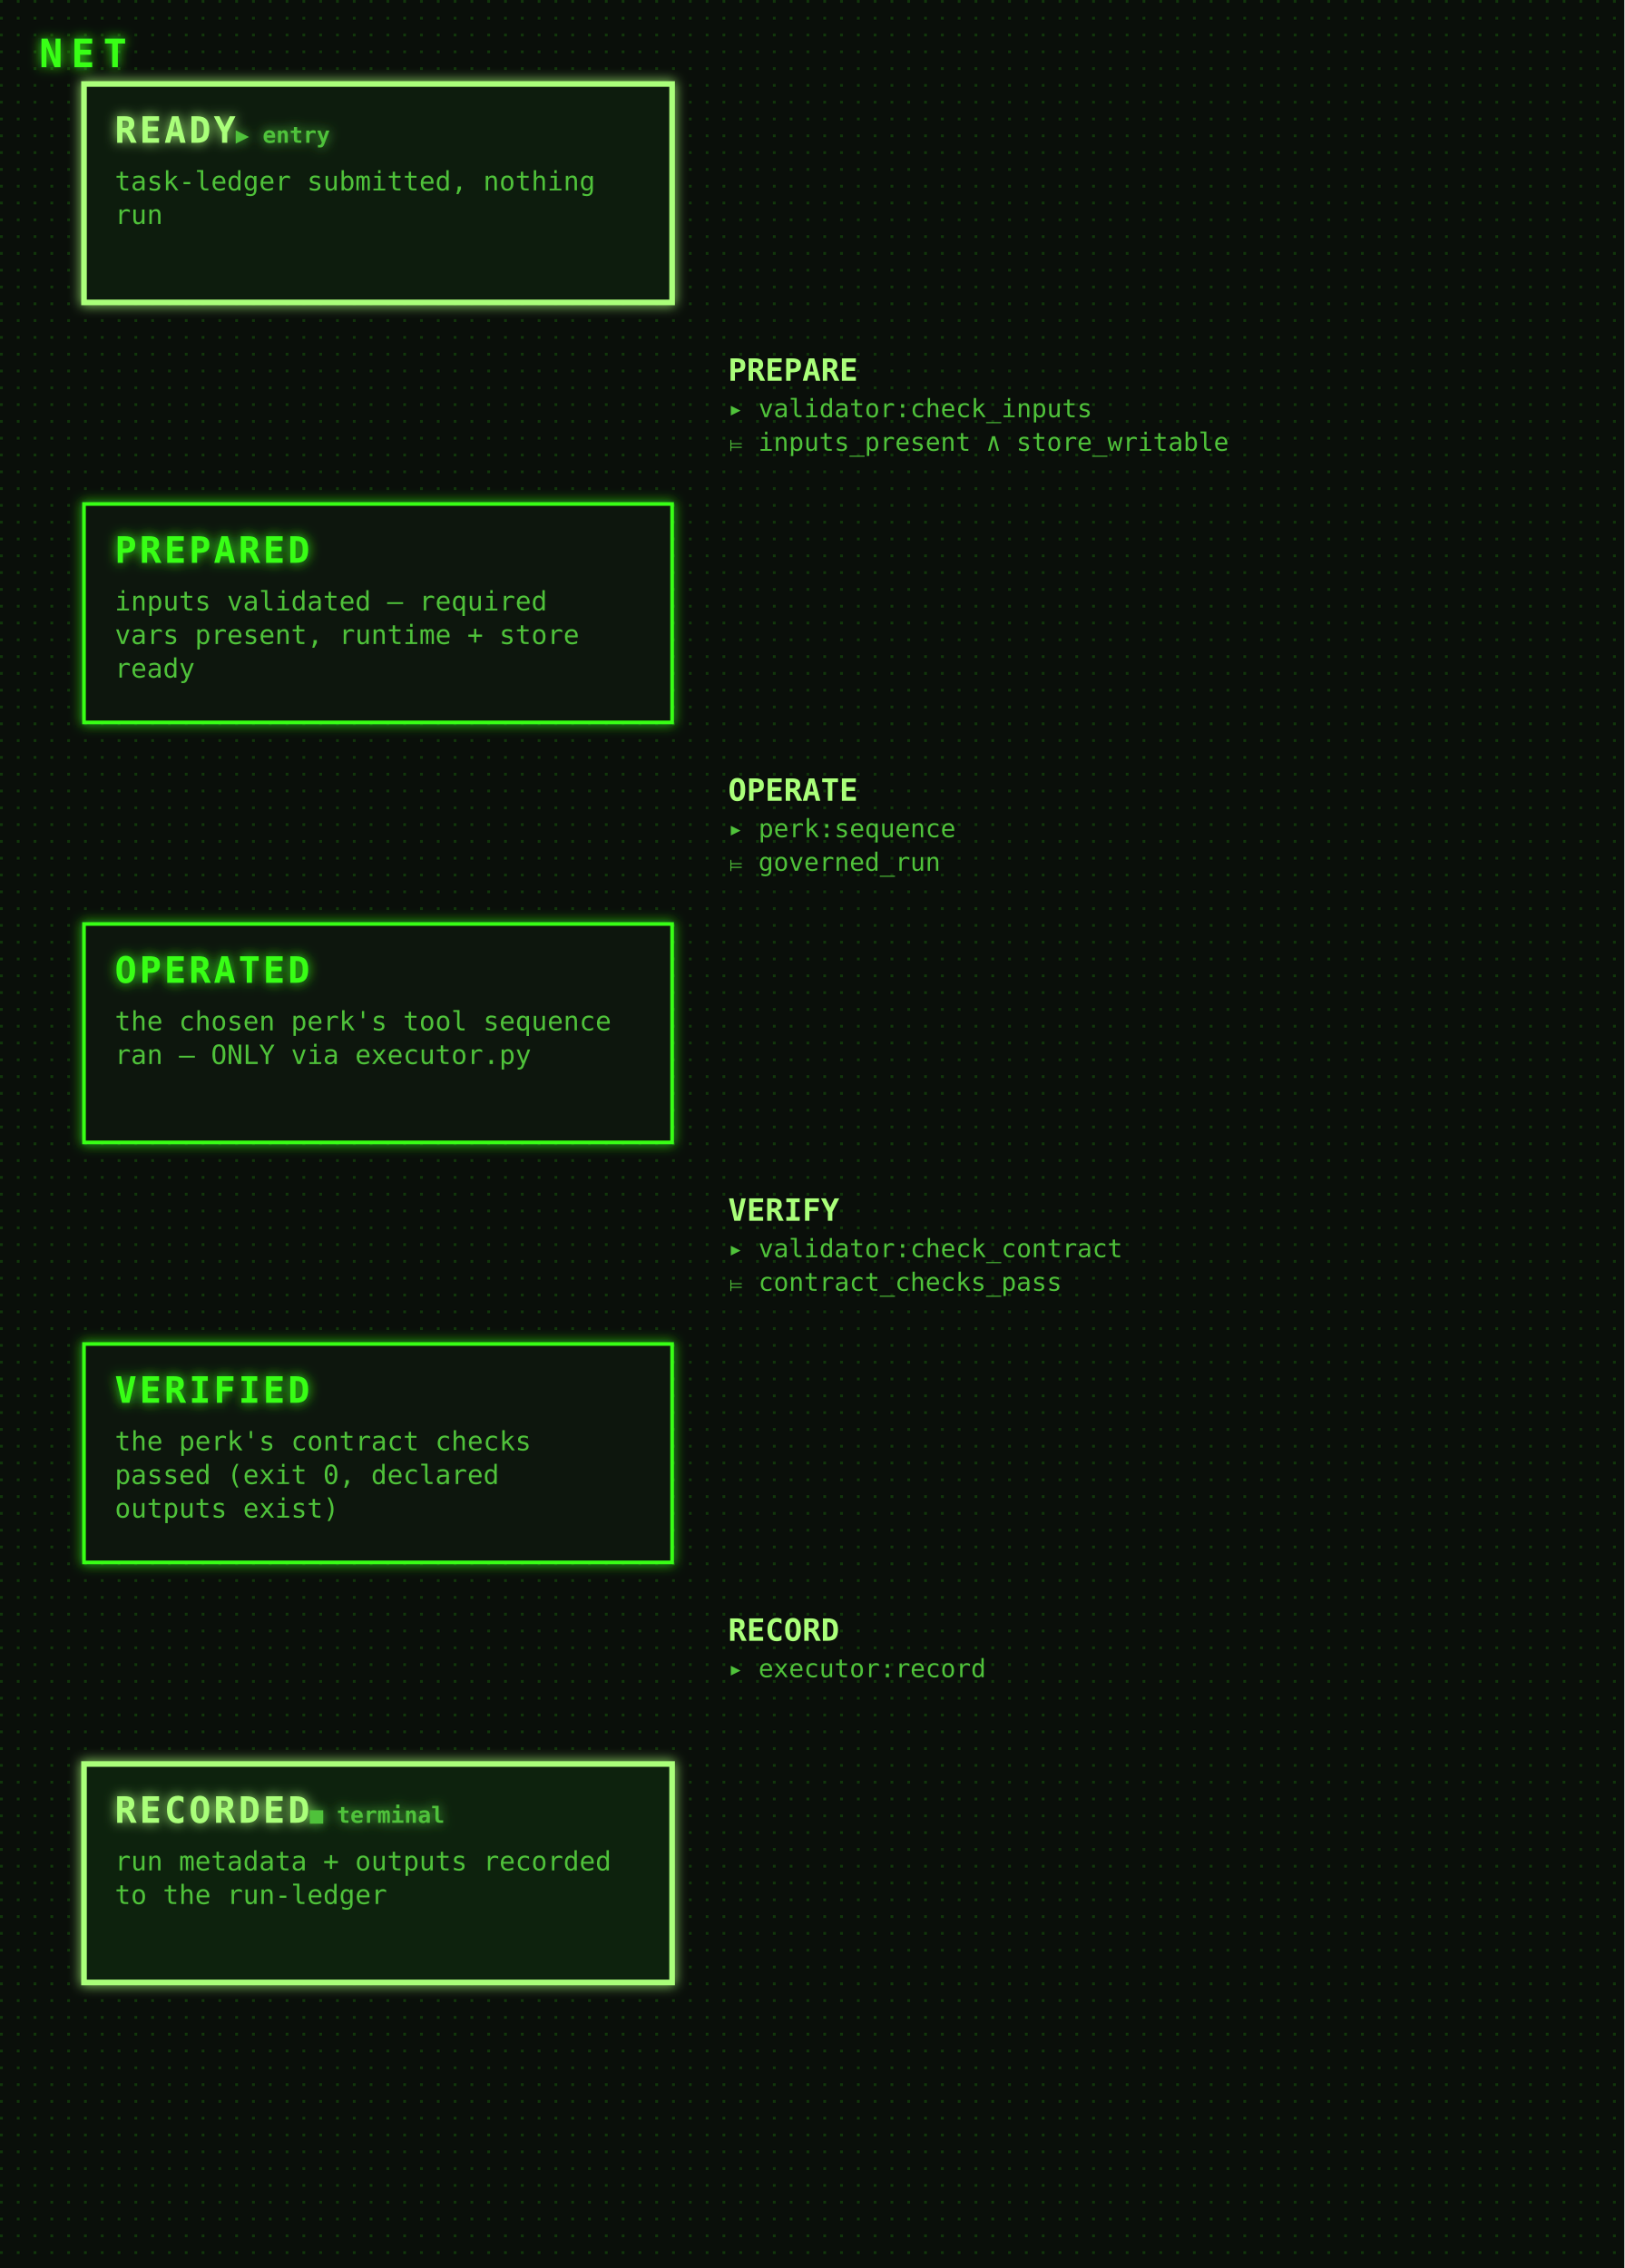
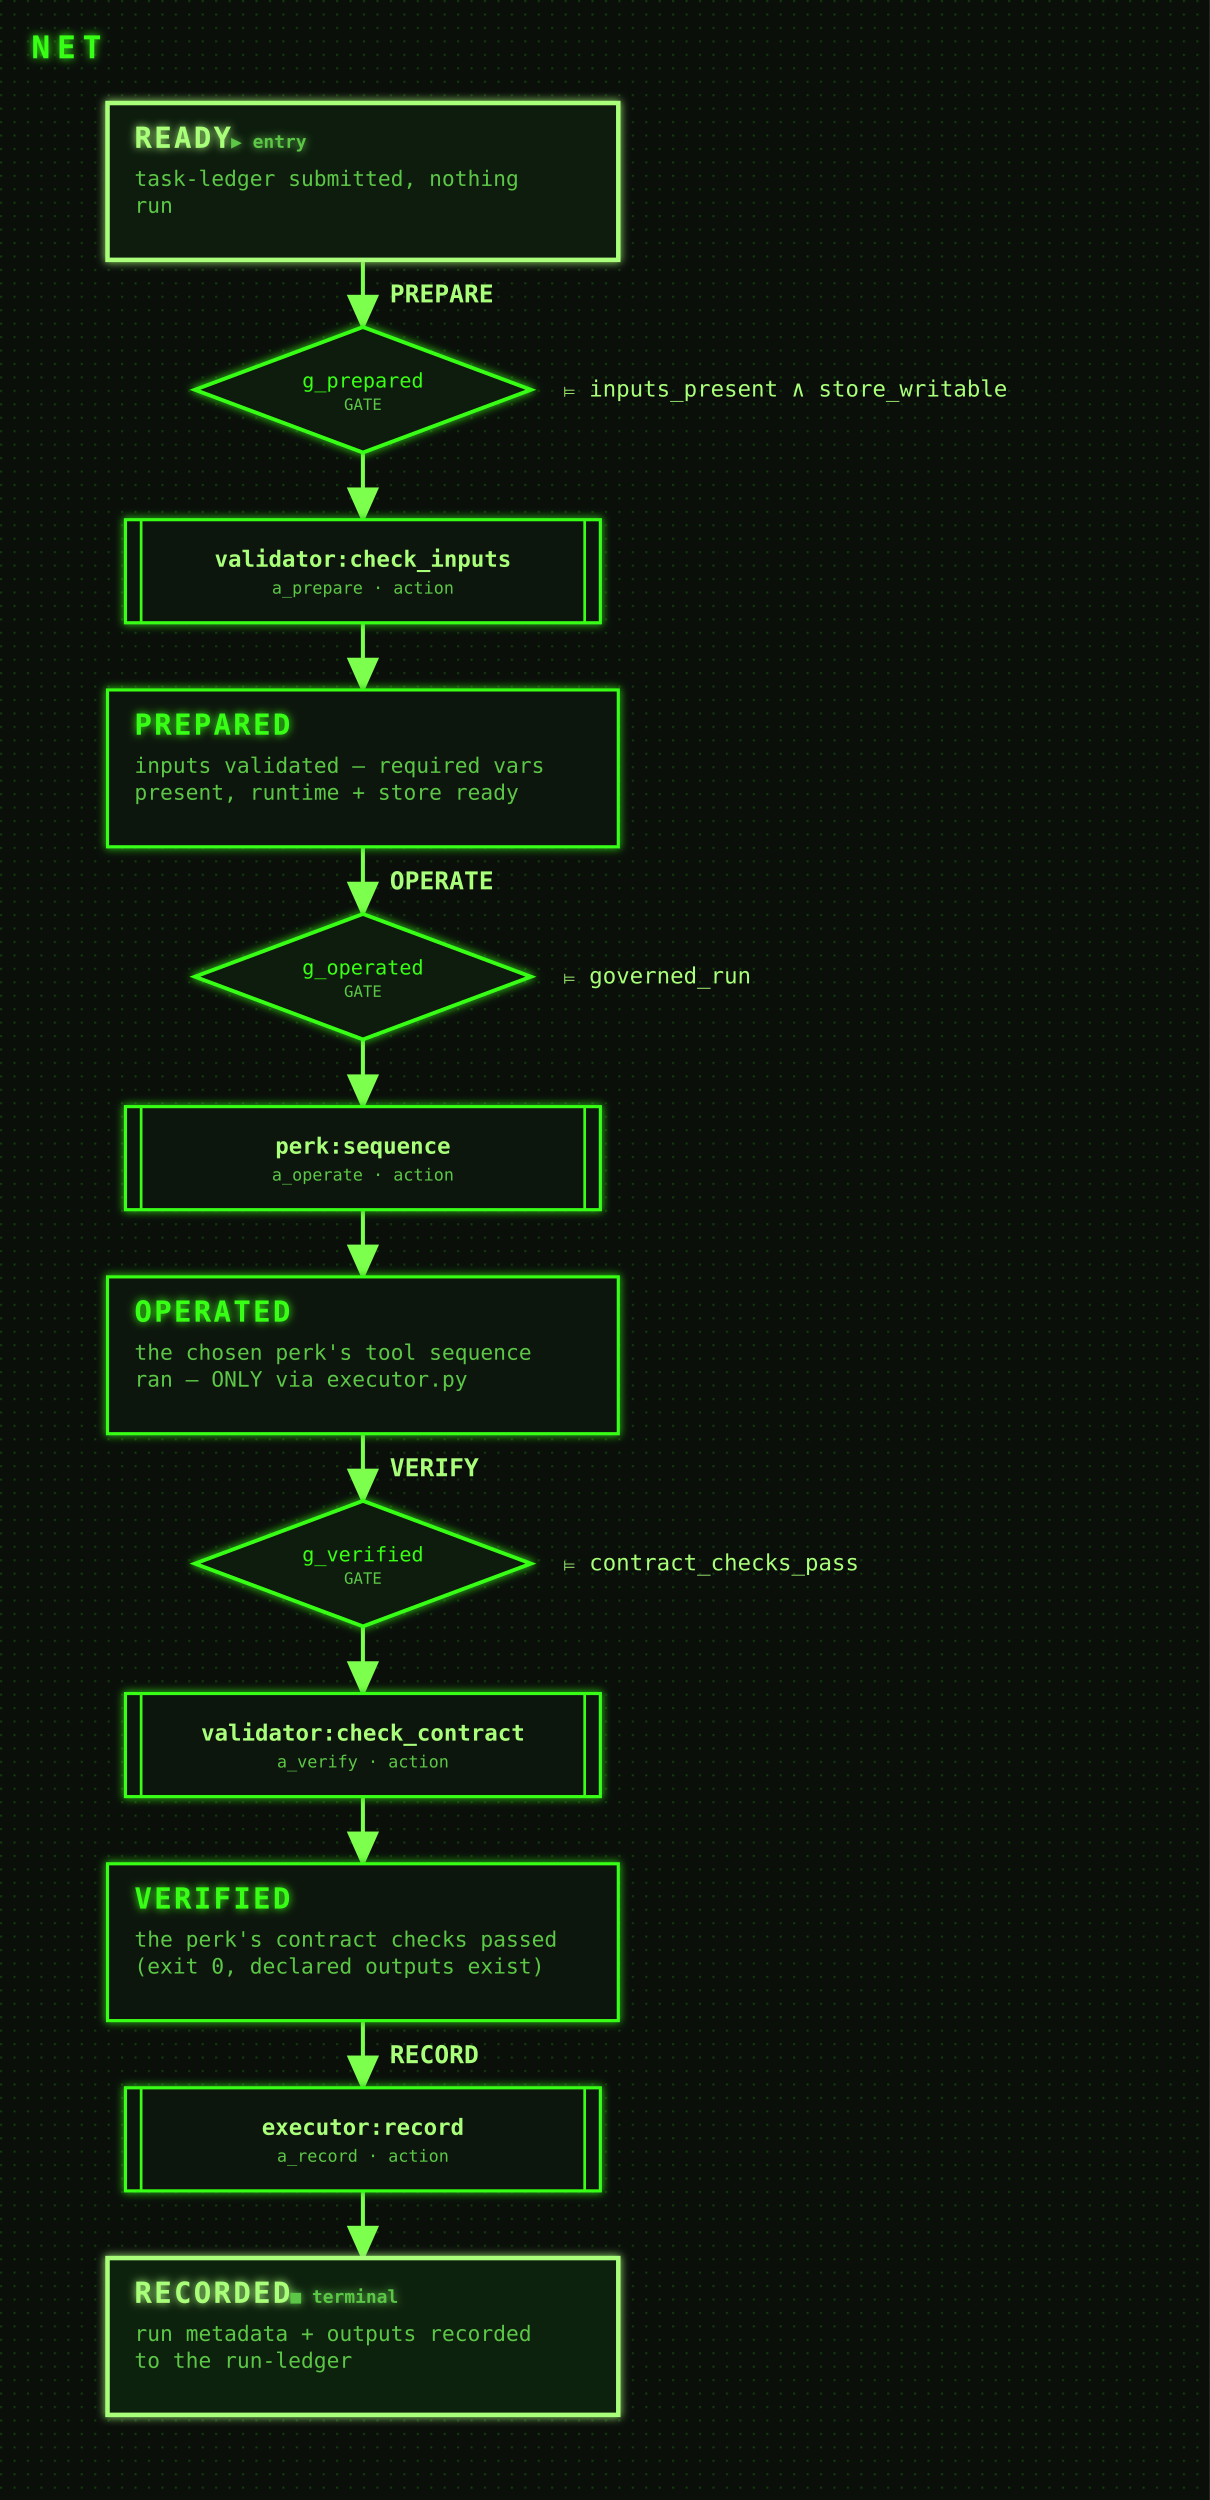
- <svg xmlns="http://www.w3.org/2000/svg" width="580" height="810" viewBox="0 0 580 810" font-family="ui-monospace,Menlo,Consolas,monospace">
+ <svg xmlns="http://www.w3.org/2000/svg" width="540" height="1116" viewBox="0 0 540 1116" font-family="ui-monospace,Menlo,Consolas,monospace">
  <defs>
-     <filter id="glow" x="-60%" y="-60%" width="220%" height="220%">
-       <feGaussianBlur stdDeviation="2" result="b" />
+     <filter id="glow" x="-80%" y="-80%" width="260%" height="260%">
+       <feGaussianBlur stdDeviation="1.8" result="b" />
      <feMerge>
        <feMergeNode in="b" />
        <feMergeNode in="SourceGraphic" />
      </feMerge>
    </filter>
    <pattern id="px" width="6" height="6" patternUnits="userSpaceOnUse">
      <rect width="6" height="6" fill="#0a0f0a" />
      <rect width="1" height="1" fill="#39ff14" fill-opacity="0.16" />
    </pattern>
-     <marker id="arr" markerWidth="9" markerHeight="9" refX="7" refY="3" orient="auto">
-       <path d="M0,0 L7,3 L0,6 z" fill="#39ff14" />
+     <marker id="arr" markerWidth="10" markerHeight="10" refX="8" refY="4" orient="auto">
+       <path d="M0,0 L9,4 L0,8 z" fill="#7dff4d" />
    </marker>
  </defs>
-   <rect width="580" height="810" fill="#0a0f0a" />
-   <rect width="580" height="810" fill="url(#px)" />
-   <text x="14" y="24" font-size="14" font-weight="700" letter-spacing="3" fill="#39ff14" filter="url(#glow)">NET</text>
-   <path d="M135.0,108 L135.0,180" fill="none" stroke="#39ff14" stroke-width="1.6" marker-end="url(#arr)" filter="url(#glow)" opacity="0.92" />
-   <text x="260" y="136" font-size="11" font-weight="700" fill="#aaff7a">PREPARE</text>
-   <text x="260" y="149" font-size="9" fill="#4fc23a">▸ validator:check_inputs</text>
-   <text x="260" y="161" font-size="9" fill="#4fc23a">⊨ inputs_present ∧ store_writable</text>
-   <path d="M135.0,258 L135.0,330" fill="none" stroke="#39ff14" stroke-width="1.6" marker-end="url(#arr)" filter="url(#glow)" opacity="0.92" />
-   <text x="260" y="286" font-size="11" font-weight="700" fill="#aaff7a">OPERATE</text>
-   <text x="260" y="299" font-size="9" fill="#4fc23a">▸ perk:sequence</text>
-   <text x="260" y="311" font-size="9" fill="#4fc23a">⊨ governed_run</text>
-   <path d="M135.0,408 L135.0,480" fill="none" stroke="#39ff14" stroke-width="1.6" marker-end="url(#arr)" filter="url(#glow)" opacity="0.92" />
-   <text x="260" y="436" font-size="11" font-weight="700" fill="#aaff7a">VERIFY</text>
-   <text x="260" y="449" font-size="9" fill="#4fc23a">▸ validator:check_contract</text>
-   <text x="260" y="461" font-size="9" fill="#4fc23a">⊨ contract_checks_pass</text>
-   <path d="M135.0,558 L135.0,630" fill="none" stroke="#39ff14" stroke-width="1.6" marker-end="url(#arr)" filter="url(#glow)" opacity="0.92" />
-   <text x="260" y="586" font-size="11" font-weight="700" fill="#aaff7a">RECORD</text>
-   <text x="260" y="599" font-size="9" fill="#4fc23a">▸ executor:record</text>
-   <rect x="30" y="30" width="210" height="78" fill="#0e1d0d" stroke="#aaff7a" stroke-width="2" filter="url(#glow)" />
-   <text x="41" y="51" font-size="13" font-weight="700" letter-spacing="1" fill="#aaff7a" filter="url(#glow)">READY<tspan font-size="8" letter-spacing="0" fill="#4fc23a">  ▶ entry</tspan>
+   <rect width="540" height="1116" fill="#0a0f0a" />
+   <rect width="540" height="1116" fill="url(#px)" />
+   <text x="14" y="26" font-size="14" font-weight="700" letter-spacing="3" fill="#39ff14" filter="url(#glow)">NET</text>
+   <line x1="162.0" y1="116" x2="162.0" y2="146" stroke="#39ff14" stroke-width="5" opacity="0.22" filter="url(#glow)" />
+   <line x1="162.0" y1="116" x2="162.0" y2="146" stroke="#7dff4d" stroke-width="1.8" marker-end="url(#arr)" />
+   <text x="174" y="135" font-size="11" font-weight="700" fill="#aaff7a">PREPARE</text>
+   <line x1="162.0" y1="202" x2="162.0" y2="232" stroke="#39ff14" stroke-width="5" opacity="0.22" filter="url(#glow)" />
+   <line x1="162.0" y1="202" x2="162.0" y2="232" stroke="#7dff4d" stroke-width="1.8" marker-end="url(#arr)" />
+   <line x1="162.0" y1="278" x2="162.0" y2="308" stroke="#39ff14" stroke-width="5" opacity="0.22" filter="url(#glow)" />
+   <line x1="162.0" y1="278" x2="162.0" y2="308" stroke="#7dff4d" stroke-width="1.8" marker-end="url(#arr)" />
+   <line x1="162.0" y1="378" x2="162.0" y2="408" stroke="#39ff14" stroke-width="5" opacity="0.22" filter="url(#glow)" />
+   <line x1="162.0" y1="378" x2="162.0" y2="408" stroke="#7dff4d" stroke-width="1.8" marker-end="url(#arr)" />
+   <text x="174" y="397" font-size="11" font-weight="700" fill="#aaff7a">OPERATE</text>
+   <line x1="162.0" y1="464" x2="162.0" y2="494" stroke="#39ff14" stroke-width="5" opacity="0.22" filter="url(#glow)" />
+   <line x1="162.0" y1="464" x2="162.0" y2="494" stroke="#7dff4d" stroke-width="1.8" marker-end="url(#arr)" />
+   <line x1="162.0" y1="540" x2="162.0" y2="570" stroke="#39ff14" stroke-width="5" opacity="0.22" filter="url(#glow)" />
+   <line x1="162.0" y1="540" x2="162.0" y2="570" stroke="#7dff4d" stroke-width="1.8" marker-end="url(#arr)" />
+   <line x1="162.0" y1="640" x2="162.0" y2="670" stroke="#39ff14" stroke-width="5" opacity="0.22" filter="url(#glow)" />
+   <line x1="162.0" y1="640" x2="162.0" y2="670" stroke="#7dff4d" stroke-width="1.8" marker-end="url(#arr)" />
+   <text x="174" y="659" font-size="11" font-weight="700" fill="#aaff7a">VERIFY</text>
+   <line x1="162.0" y1="726" x2="162.0" y2="756" stroke="#39ff14" stroke-width="5" opacity="0.22" filter="url(#glow)" />
+   <line x1="162.0" y1="726" x2="162.0" y2="756" stroke="#7dff4d" stroke-width="1.8" marker-end="url(#arr)" />
+   <line x1="162.0" y1="802" x2="162.0" y2="832" stroke="#39ff14" stroke-width="5" opacity="0.22" filter="url(#glow)" />
+   <line x1="162.0" y1="802" x2="162.0" y2="832" stroke="#7dff4d" stroke-width="1.8" marker-end="url(#arr)" />
+   <line x1="162.0" y1="902" x2="162.0" y2="932" stroke="#39ff14" stroke-width="5" opacity="0.22" filter="url(#glow)" />
+   <line x1="162.0" y1="902" x2="162.0" y2="932" stroke="#7dff4d" stroke-width="1.8" marker-end="url(#arr)" />
+   <text x="174" y="921" font-size="11" font-weight="700" fill="#aaff7a">RECORD</text>
+   <line x1="162.0" y1="978" x2="162.0" y2="1008" stroke="#39ff14" stroke-width="5" opacity="0.22" filter="url(#glow)" />
+   <line x1="162.0" y1="978" x2="162.0" y2="1008" stroke="#7dff4d" stroke-width="1.8" marker-end="url(#arr)" />
+   <rect x="48.0" y="46" width="228" height="70" fill="#0e1d0d" stroke="#aaff7a" stroke-width="2" filter="url(#glow)" />
+   <text x="60.0" y="66" font-size="13" font-weight="700" letter-spacing="1" fill="#aaff7a" filter="url(#glow)">READY<tspan font-size="8" letter-spacing="0" fill="#5cc746">  ▶ entry</tspan>
  </text>
-   <text x="41" y="68" font-size="9.5" fill="#4fc23a">task-ledger submitted, nothing</text>
-   <text x="41" y="80" font-size="9.5" fill="#4fc23a">run</text>
-   <rect x="30" y="180" width="210" height="78" fill="#0b140a" stroke="#39ff14" stroke-width="1.3" filter="url(#glow)" />
-   <text x="41" y="201" font-size="13" font-weight="700" letter-spacing="1" fill="#39ff14" filter="url(#glow)">PREPARED<tspan font-size="8" letter-spacing="0" fill="#4fc23a" />
+   <text x="60.0" y="83" font-size="9.5" fill="#5cc746">task-ledger submitted, nothing</text>
+   <text x="60.0" y="95" font-size="9.5" fill="#5cc746">run</text>
+   <polygon points="162.0,146 237.0,174.0 162.0,202 87.0,174.0" fill="#0c1a0c" stroke="#39ff14" stroke-width="1.7" filter="url(#glow)" />
+   <text x="162" y="173" font-size="9" text-anchor="middle" fill="#39ff14">g_prepared</text>
+   <text x="162" y="183" font-size="7" text-anchor="middle" fill="#5cc746">GATE</text>
+   <text x="251" y="177" font-size="10" fill="#aaff7a">⊨ inputs_present ∧ store_writable</text>
+   <rect x="56.0" y="232" width="212" height="46" fill="#0a1609" stroke="#39ff14" stroke-width="1.4" filter="url(#glow)" />
+   <line x1="63.0" y1="232" x2="63.0" y2="278" stroke="#39ff14" stroke-width="1.2" />
+   <line x1="261.0" y1="232" x2="261.0" y2="278" stroke="#39ff14" stroke-width="1.2" />
+   <text x="162" y="253" font-size="10" font-weight="600" text-anchor="middle" fill="#aaff7a">validator:check_inputs</text>
+   <text x="162" y="265" font-size="7.5" text-anchor="middle" fill="#5cc746">a_prepare · action</text>
+   <rect x="48.0" y="308" width="228" height="70" fill="#0b140a" stroke="#39ff14" stroke-width="1.4" filter="url(#glow)" />
+   <text x="60.0" y="328" font-size="13" font-weight="700" letter-spacing="1" fill="#39ff14" filter="url(#glow)">PREPARED<tspan font-size="8" letter-spacing="0" fill="#5cc746" />
  </text>
-   <text x="41" y="218" font-size="9.5" fill="#4fc23a">inputs validated — required</text>
-   <text x="41" y="230" font-size="9.5" fill="#4fc23a">vars present, runtime + store</text>
-   <text x="41" y="242" font-size="9.5" fill="#4fc23a">ready</text>
-   <rect x="30" y="330" width="210" height="78" fill="#0b140a" stroke="#39ff14" stroke-width="1.3" filter="url(#glow)" />
-   <text x="41" y="351" font-size="13" font-weight="700" letter-spacing="1" fill="#39ff14" filter="url(#glow)">OPERATED<tspan font-size="8" letter-spacing="0" fill="#4fc23a" />
+   <text x="60.0" y="345" font-size="9.5" fill="#5cc746">inputs validated — required vars</text>
+   <text x="60.0" y="357" font-size="9.5" fill="#5cc746">present, runtime + store ready</text>
+   <polygon points="162.0,408 237.0,436.0 162.0,464 87.0,436.0" fill="#0c1a0c" stroke="#39ff14" stroke-width="1.7" filter="url(#glow)" />
+   <text x="162" y="435" font-size="9" text-anchor="middle" fill="#39ff14">g_operated</text>
+   <text x="162" y="445" font-size="7" text-anchor="middle" fill="#5cc746">GATE</text>
+   <text x="251" y="439" font-size="10" fill="#aaff7a">⊨ governed_run</text>
+   <rect x="56.0" y="494" width="212" height="46" fill="#0a1609" stroke="#39ff14" stroke-width="1.4" filter="url(#glow)" />
+   <line x1="63.0" y1="494" x2="63.0" y2="540" stroke="#39ff14" stroke-width="1.2" />
+   <line x1="261.0" y1="494" x2="261.0" y2="540" stroke="#39ff14" stroke-width="1.2" />
+   <text x="162" y="515" font-size="10" font-weight="600" text-anchor="middle" fill="#aaff7a">perk:sequence</text>
+   <text x="162" y="527" font-size="7.5" text-anchor="middle" fill="#5cc746">a_operate · action</text>
+   <rect x="48.0" y="570" width="228" height="70" fill="#0b140a" stroke="#39ff14" stroke-width="1.4" filter="url(#glow)" />
+   <text x="60.0" y="590" font-size="13" font-weight="700" letter-spacing="1" fill="#39ff14" filter="url(#glow)">OPERATED<tspan font-size="8" letter-spacing="0" fill="#5cc746" />
  </text>
-   <text x="41" y="368" font-size="9.5" fill="#4fc23a">the chosen perk's tool sequence</text>
-   <text x="41" y="380" font-size="9.5" fill="#4fc23a">ran — ONLY via executor.py</text>
-   <rect x="30" y="480" width="210" height="78" fill="#0b140a" stroke="#39ff14" stroke-width="1.3" filter="url(#glow)" />
-   <text x="41" y="501" font-size="13" font-weight="700" letter-spacing="1" fill="#39ff14" filter="url(#glow)">VERIFIED<tspan font-size="8" letter-spacing="0" fill="#4fc23a" />
+   <text x="60.0" y="607" font-size="9.5" fill="#5cc746">the chosen perk's tool sequence</text>
+   <text x="60.0" y="619" font-size="9.5" fill="#5cc746">ran — ONLY via executor.py</text>
+   <polygon points="162.0,670 237.0,698.0 162.0,726 87.0,698.0" fill="#0c1a0c" stroke="#39ff14" stroke-width="1.7" filter="url(#glow)" />
+   <text x="162" y="697" font-size="9" text-anchor="middle" fill="#39ff14">g_verified</text>
+   <text x="162" y="707" font-size="7" text-anchor="middle" fill="#5cc746">GATE</text>
+   <text x="251" y="701" font-size="10" fill="#aaff7a">⊨ contract_checks_pass</text>
+   <rect x="56.0" y="756" width="212" height="46" fill="#0a1609" stroke="#39ff14" stroke-width="1.4" filter="url(#glow)" />
+   <line x1="63.0" y1="756" x2="63.0" y2="802" stroke="#39ff14" stroke-width="1.2" />
+   <line x1="261.0" y1="756" x2="261.0" y2="802" stroke="#39ff14" stroke-width="1.2" />
+   <text x="162" y="777" font-size="10" font-weight="600" text-anchor="middle" fill="#aaff7a">validator:check_contract</text>
+   <text x="162" y="789" font-size="7.5" text-anchor="middle" fill="#5cc746">a_verify · action</text>
+   <rect x="48.0" y="832" width="228" height="70" fill="#0b140a" stroke="#39ff14" stroke-width="1.4" filter="url(#glow)" />
+   <text x="60.0" y="852" font-size="13" font-weight="700" letter-spacing="1" fill="#39ff14" filter="url(#glow)">VERIFIED<tspan font-size="8" letter-spacing="0" fill="#5cc746" />
  </text>
-   <text x="41" y="518" font-size="9.5" fill="#4fc23a">the perk's contract checks</text>
-   <text x="41" y="530" font-size="9.5" fill="#4fc23a">passed (exit 0, declared</text>
-   <text x="41" y="542" font-size="9.5" fill="#4fc23a">outputs exist)</text>
-   <rect x="30" y="630" width="210" height="78" fill="#0f2410" stroke="#aaff7a" stroke-width="2" filter="url(#glow)" />
-   <text x="41" y="651" font-size="13" font-weight="700" letter-spacing="1" fill="#aaff7a" filter="url(#glow)">RECORDED<tspan font-size="8" letter-spacing="0" fill="#4fc23a">  ■ terminal</tspan>
+   <text x="60.0" y="869" font-size="9.5" fill="#5cc746">the perk's contract checks passed</text>
+   <text x="60.0" y="881" font-size="9.5" fill="#5cc746">(exit 0, declared outputs exist)</text>
+   <rect x="56.0" y="932" width="212" height="46" fill="#0a1609" stroke="#39ff14" stroke-width="1.4" filter="url(#glow)" />
+   <line x1="63.0" y1="932" x2="63.0" y2="978" stroke="#39ff14" stroke-width="1.2" />
+   <line x1="261.0" y1="932" x2="261.0" y2="978" stroke="#39ff14" stroke-width="1.2" />
+   <text x="162" y="953" font-size="10" font-weight="600" text-anchor="middle" fill="#aaff7a">executor:record</text>
+   <text x="162" y="965" font-size="7.5" text-anchor="middle" fill="#5cc746">a_record · action</text>
+   <rect x="48.0" y="1008" width="228" height="70" fill="#0f2410" stroke="#aaff7a" stroke-width="2" filter="url(#glow)" />
+   <text x="60.0" y="1028" font-size="13" font-weight="700" letter-spacing="1" fill="#aaff7a" filter="url(#glow)">RECORDED<tspan font-size="8" letter-spacing="0" fill="#5cc746">  ■ terminal</tspan>
  </text>
-   <text x="41" y="668" font-size="9.5" fill="#4fc23a">run metadata + outputs recorded</text>
-   <text x="41" y="680" font-size="9.5" fill="#4fc23a">to the run-ledger</text>
+   <text x="60.0" y="1045" font-size="9.5" fill="#5cc746">run metadata + outputs recorded</text>
+   <text x="60.0" y="1057" font-size="9.5" fill="#5cc746">to the run-ledger</text>
</svg>
